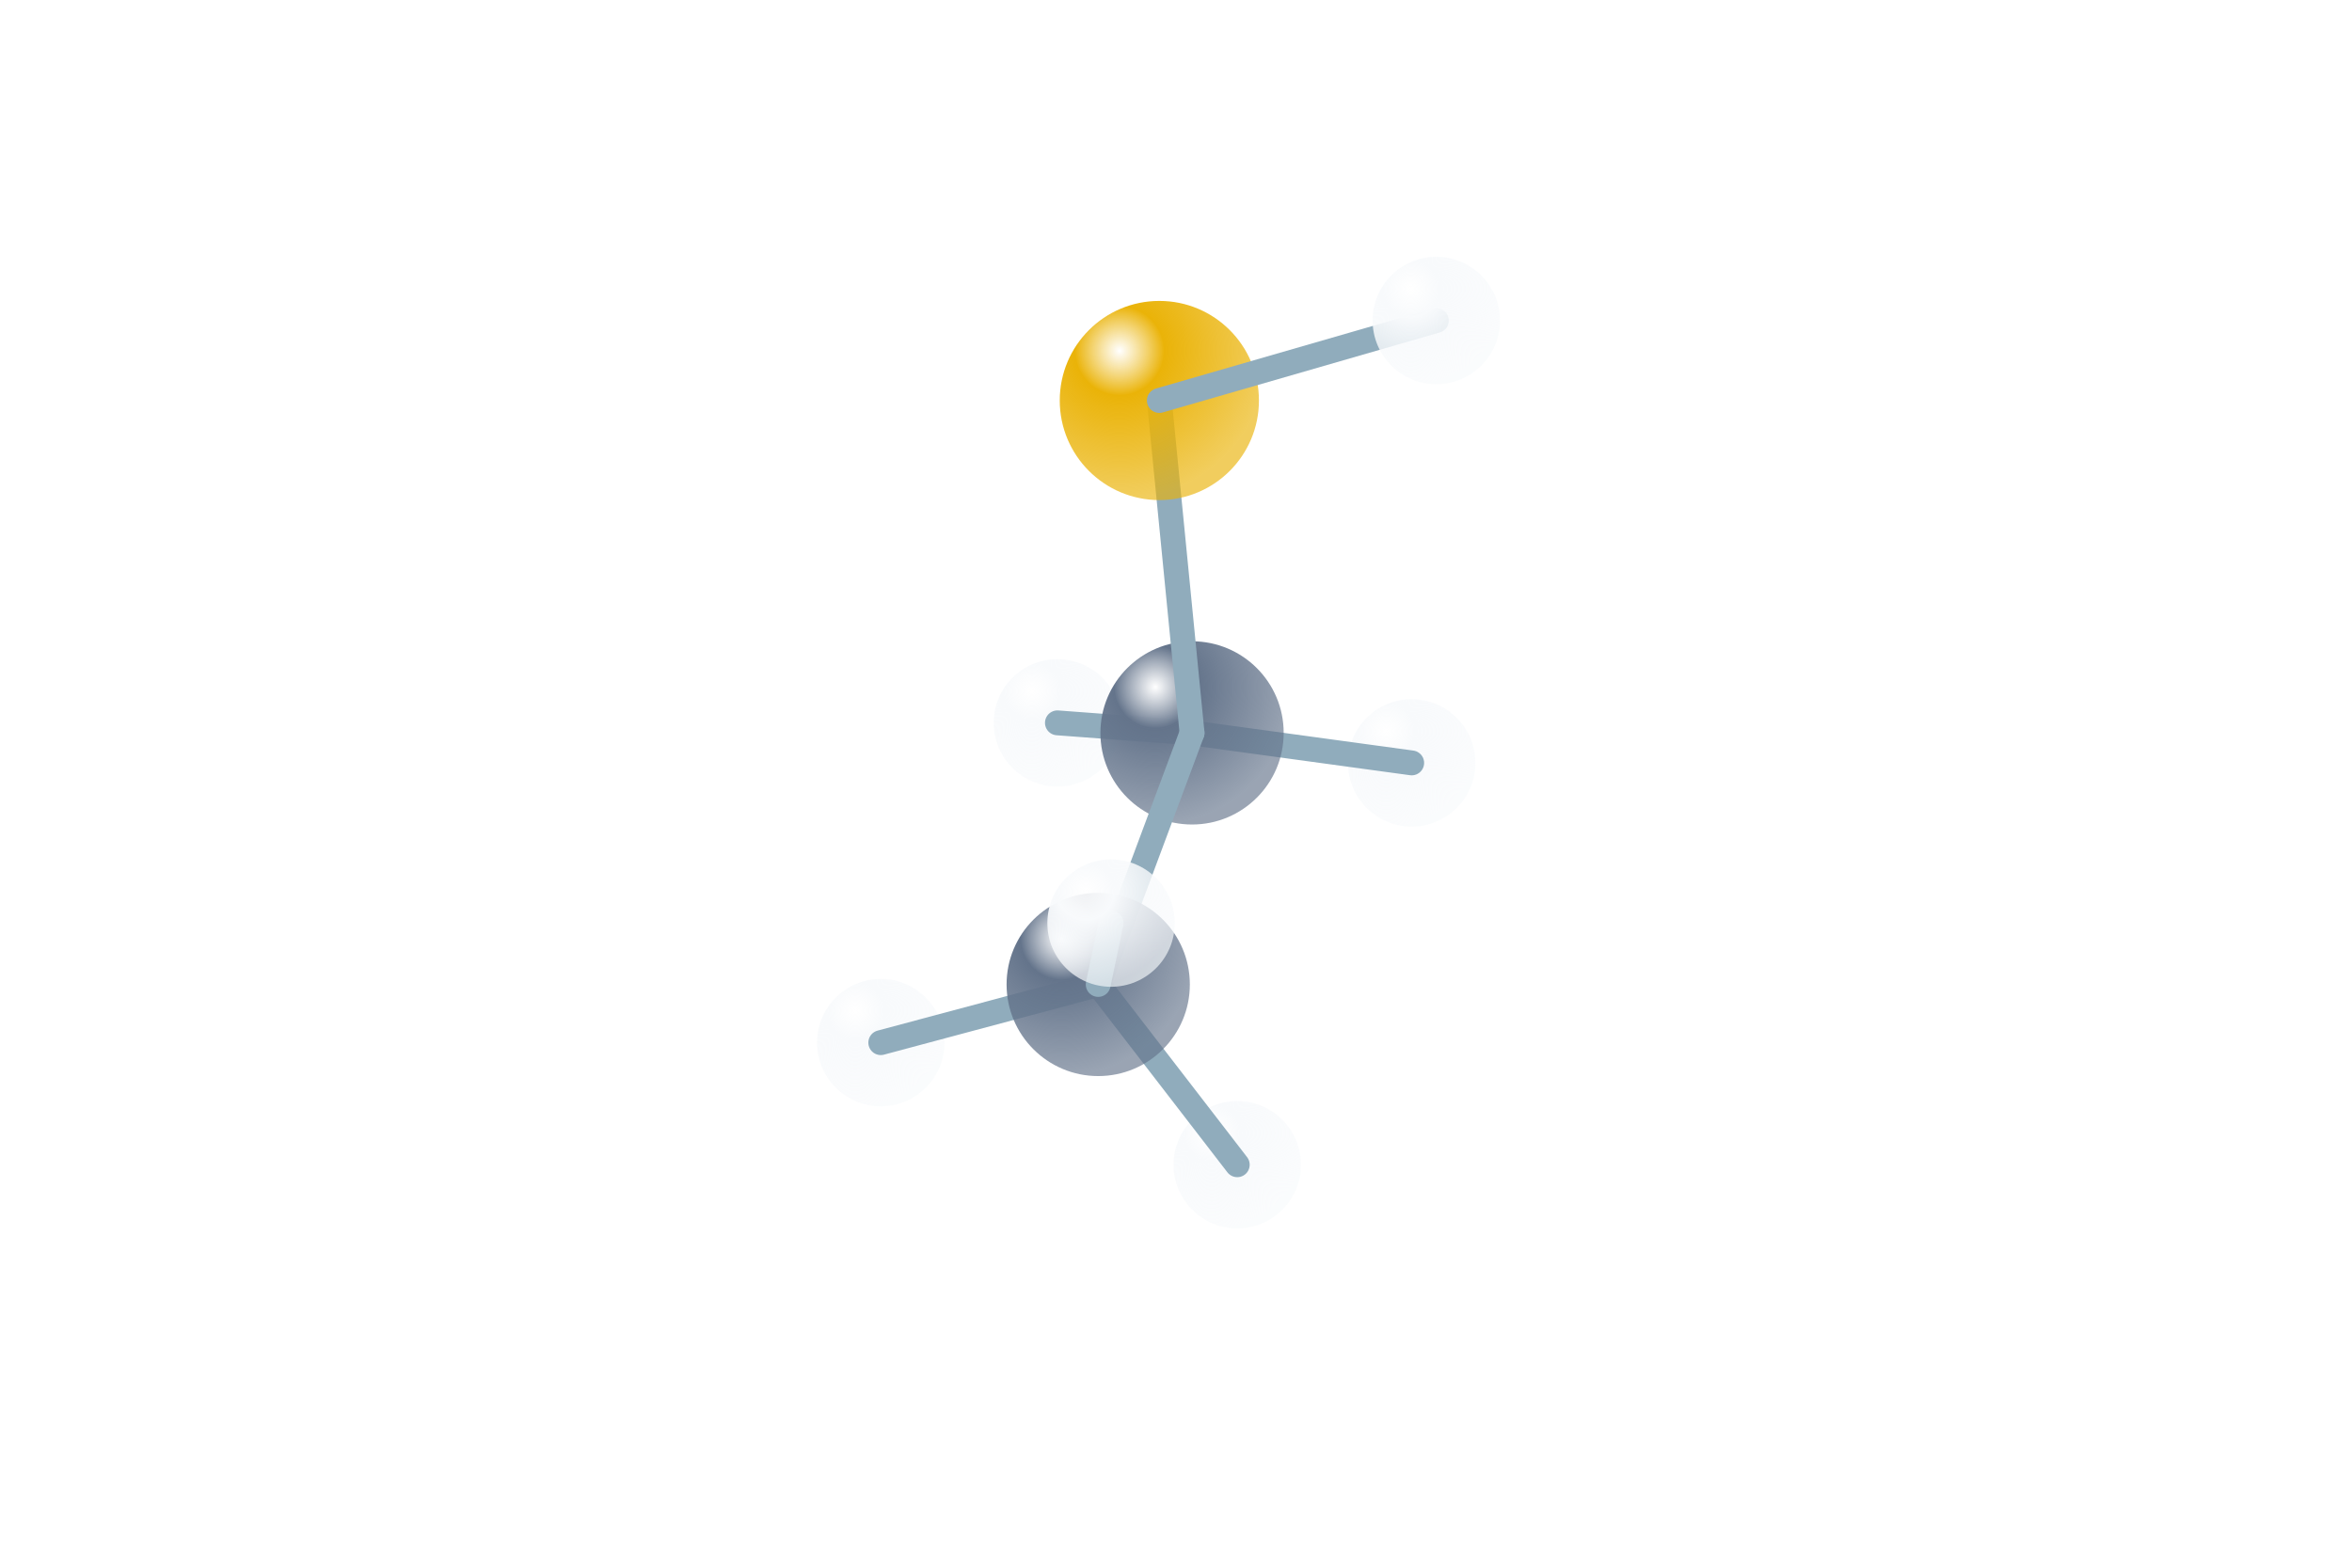
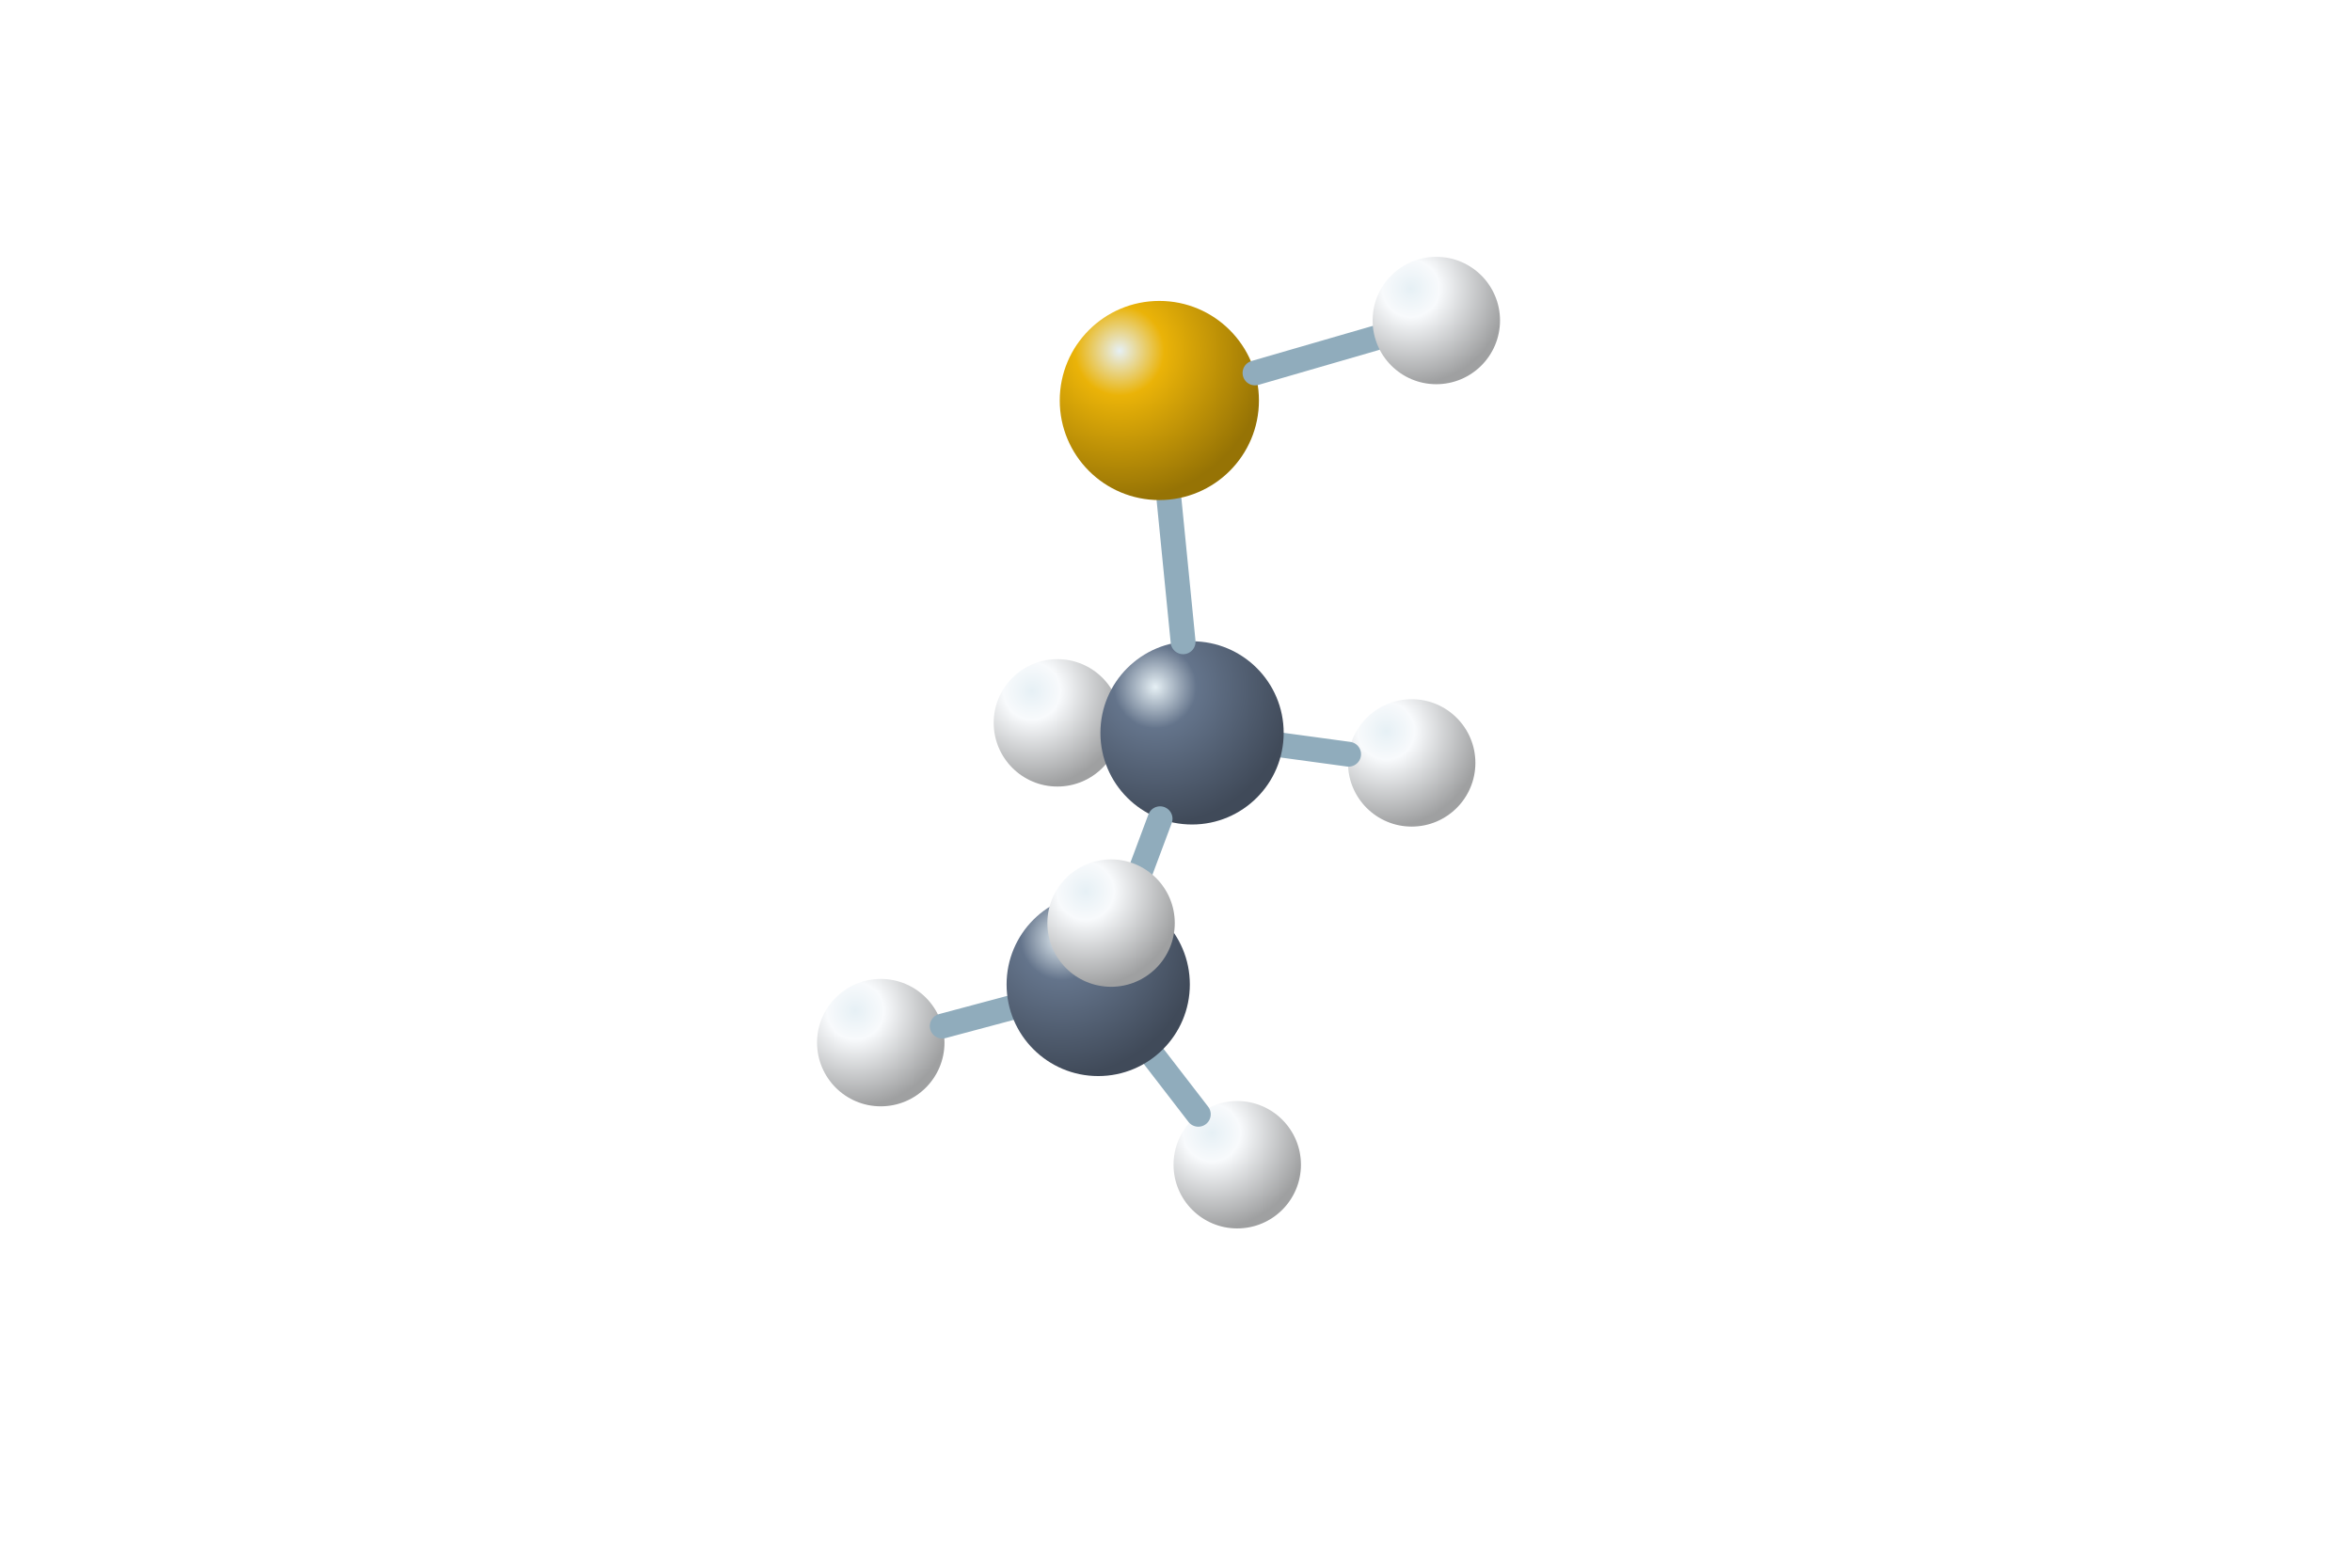
<svg xmlns="http://www.w3.org/2000/svg" viewBox="0 0 192 128">
  <defs>
    <radialGradient id="C" cx="30%" cy="25%" r="75%">
-       <stop stop-color="#fff" stop-opacity=".9" />
+       <stop stop-color="#e6f0f5" />
      <stop offset=".3" stop-color="#64748b" />
-       <stop offset="1" stop-color="#64748b" stop-opacity=".65" />
+       <stop offset="1" stop-color="#404a59" />
    </radialGradient>
    <radialGradient id="S" cx="30%" cy="25%" r="75%">
-       <stop stop-color="#fff" stop-opacity=".9" />
+       <stop stop-color="#e6f0f5" />
      <stop offset=".3" stop-color="#eab308" />
-       <stop offset="1" stop-color="#eab308" stop-opacity=".65" />
+       <stop offset="1" stop-color="#967305" />
    </radialGradient>
    <radialGradient id="H" cx="30%" cy="25%" r="75%">
-       <stop stop-color="#fff" stop-opacity=".9" />
+       <stop stop-color="#e6f0f5" />
      <stop offset=".3" stop-color="#f8fafc" />
-       <stop offset="1" stop-color="#f8fafc" stop-opacity=".65" />
+       <stop offset="1" stop-color="#9fa0a1" />
    </radialGradient>
  </defs>
  <circle cx="86.32" cy="59.02" r="5.2" fill="url(#H)" />
-   <path d="M97.31 59.84L86.32 59.02" stroke="#90acbc" stroke-width="2.03" stroke-linecap="round" />
  <circle cx="115.24" cy="62.29" r="5.2" fill="url(#H)" />
-   <path d="M97.31 59.84L115.24 62.29" stroke="#90acbc" stroke-width="2.03" stroke-linecap="round" />
+   <path d="M104.72 60.85L110.09 61.58" stroke="#90acbc" stroke-width="2.03" stroke-linecap="round" />
  <circle cx="97.31" cy="59.84" r="7.48" fill="url(#C)" />
-   <path d="M89.65 80.38L97.31 59.84" stroke="#90acbc" stroke-width="2.03" stroke-linecap="round" />
-   <path d="M97.31 59.84L94.64 32.7" stroke="#90acbc" stroke-width="2.03" stroke-linecap="round" />
+   <path d="M92.26 73.38L94.7 66.85" stroke="#90acbc" stroke-width="2.03" stroke-linecap="round" />
+   <path d="M96.58 52.4L95.43 40.79" stroke="#90acbc" stroke-width="2.03" stroke-linecap="round" />
  <circle cx="71.9" cy="85.13" r="5.2" fill="url(#H)" />
  <circle cx="101" cy="95.1" r="5.2" fill="url(#H)" />
-   <path d="M89.65 80.38L71.9 85.13" stroke="#90acbc" stroke-width="2.03" stroke-linecap="round" />
-   <path d="M89.65 80.38L101 95.1" stroke="#90acbc" stroke-width="2.03" stroke-linecap="round" />
+   <path d="M82.42 82.31L76.92 83.78" stroke="#90acbc" stroke-width="2.03" stroke-linecap="round" />
+   <path d="M94.22 86.31L97.82 90.98" stroke="#90acbc" stroke-width="2.03" stroke-linecap="round" />
  <circle cx="89.65" cy="80.38" r="7.48" fill="url(#C)" />
  <circle cx="94.64" cy="32.7" r="8.13" fill="url(#S)" />
-   <path d="M94.64 32.7L117.25 26.17" stroke="#90acbc" stroke-width="2.03" stroke-linecap="round" />
+   <path d="M102.45 30.45L112.25 27.61" stroke="#90acbc" stroke-width="2.03" stroke-linecap="round" />
  <circle cx="117.25" cy="26.17" r="5.2" fill="url(#H)" />
-   <path d="M89.65 80.38L90.7 75.37" stroke="#90acbc" stroke-width="2.03" stroke-linecap="round" />
  <circle cx="90.7" cy="75.37" r="5.2" fill="url(#H)" />
</svg>
